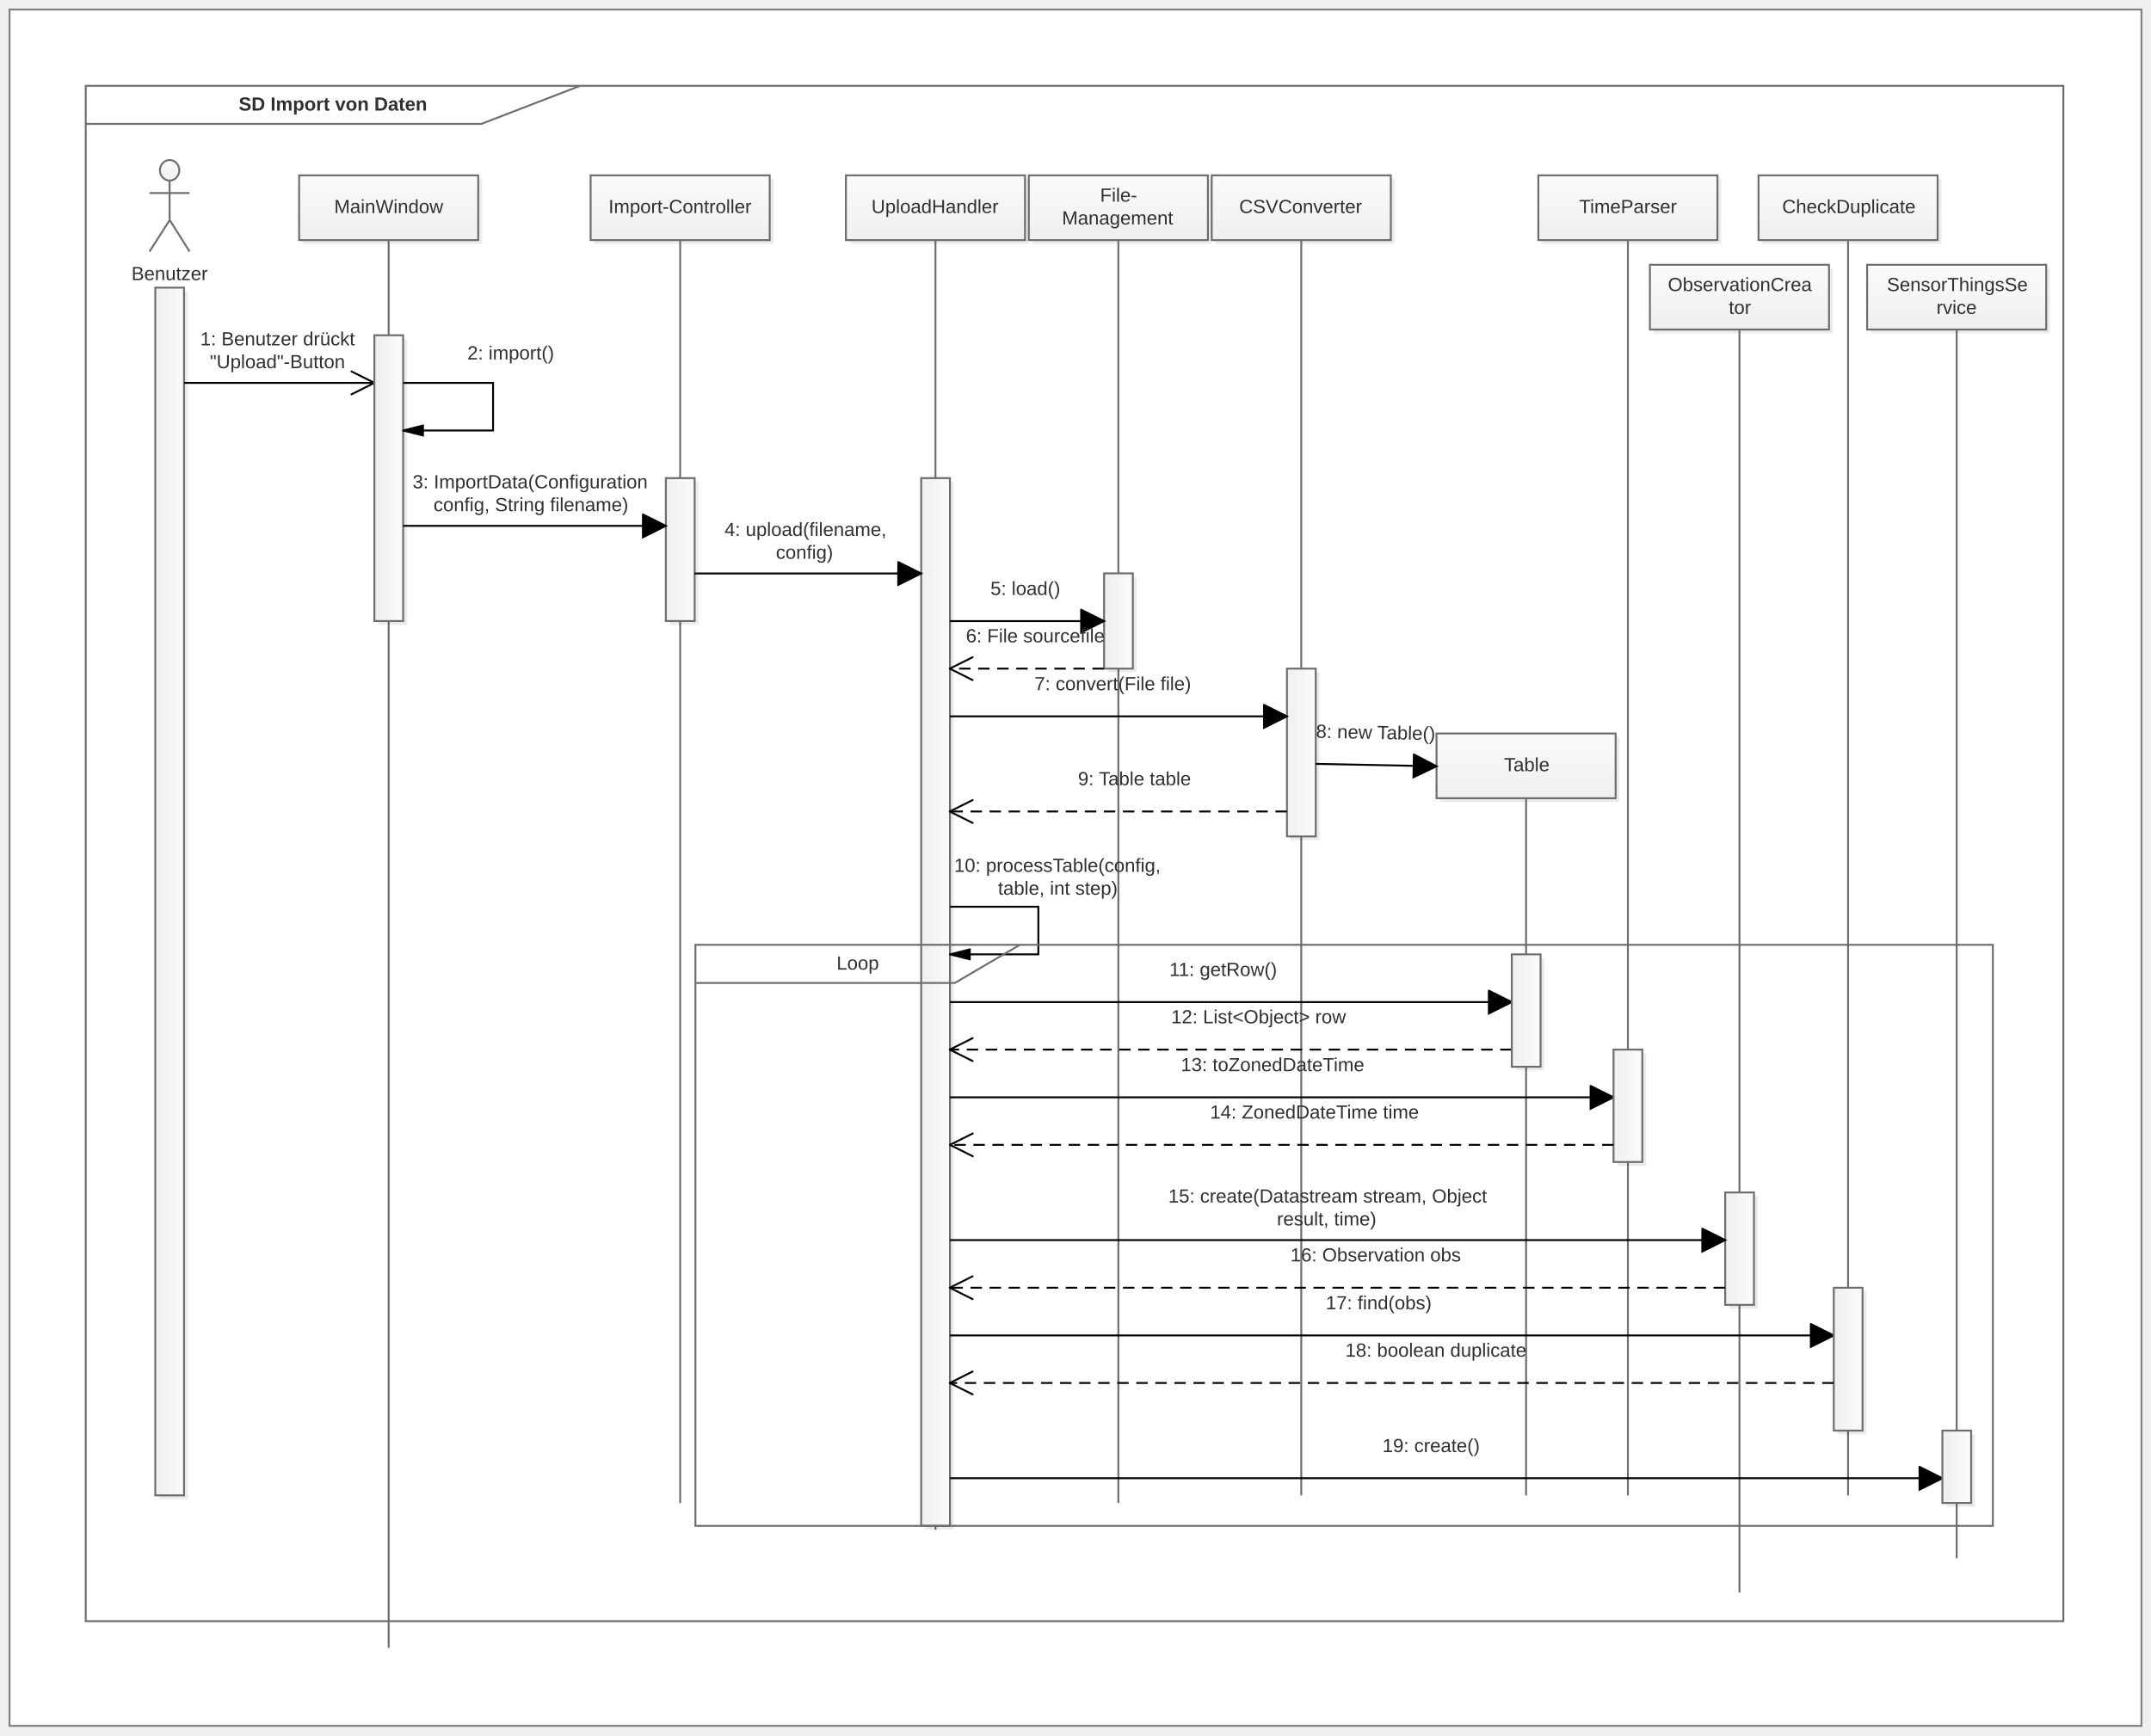
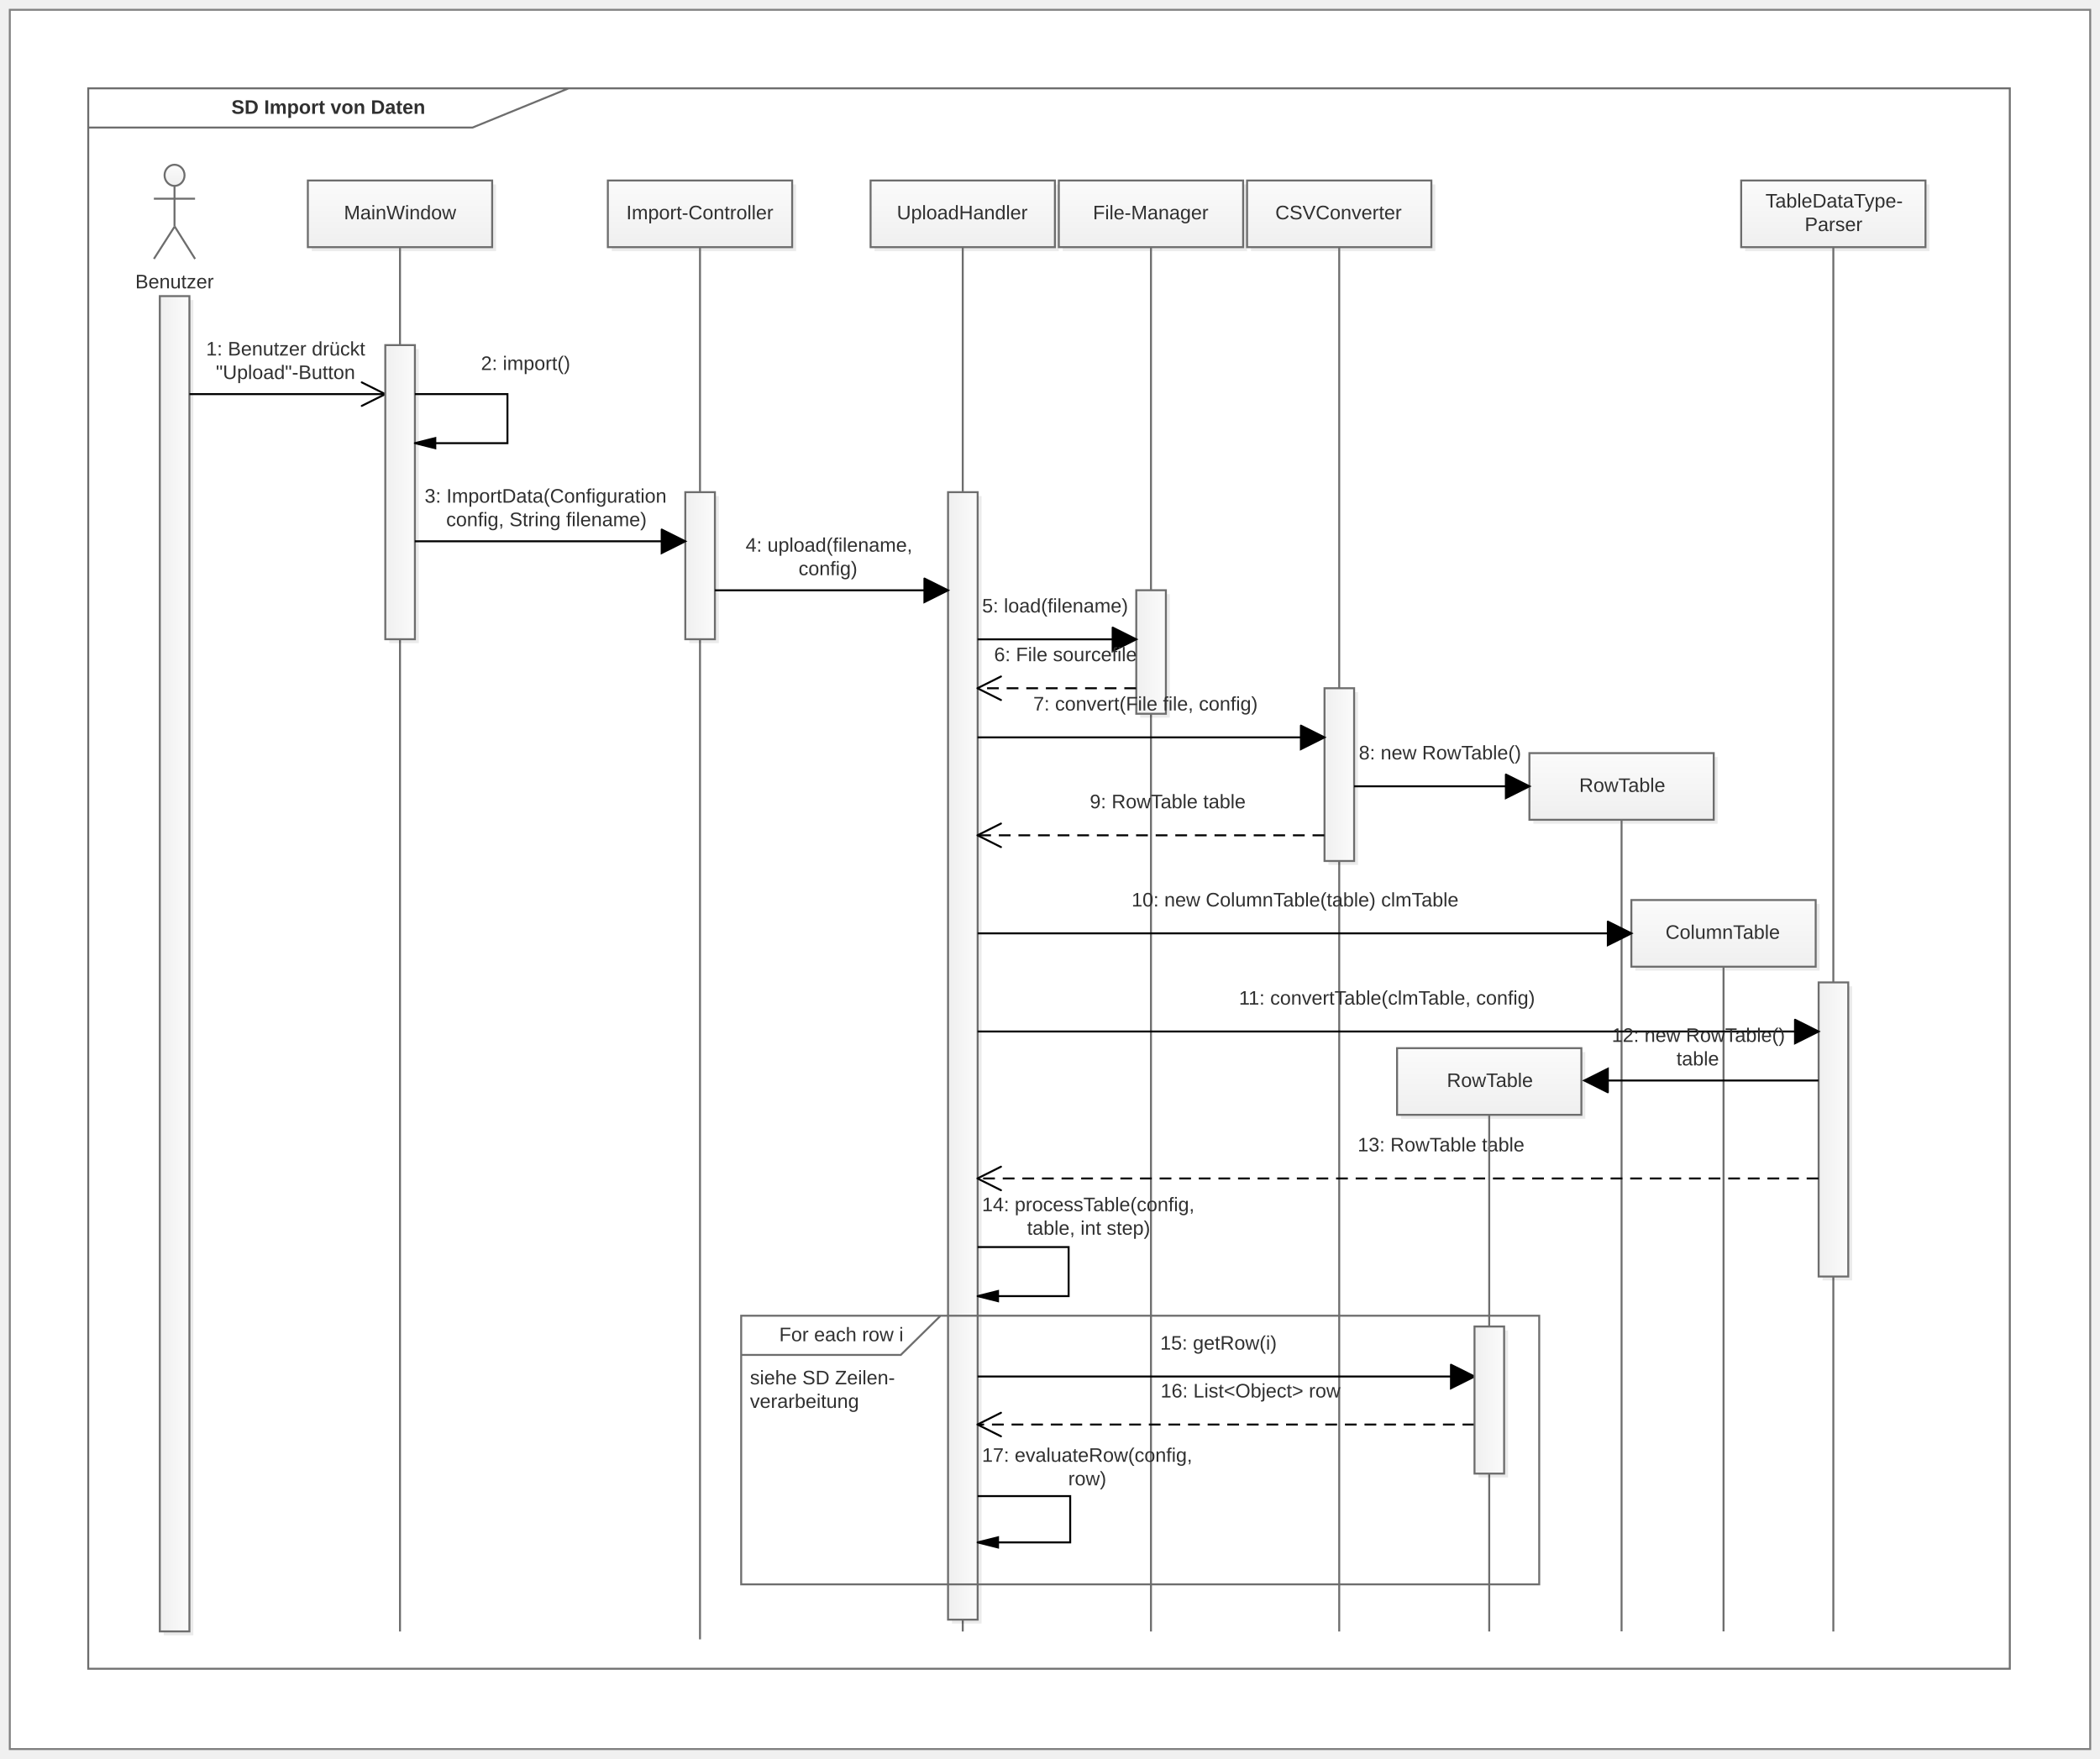
- <svg xmlns="http://www.w3.org/2000/svg" width="1129" viewBox="0 0 1129 911" height="911">
+ <svg xmlns="http://www.w3.org/2000/svg" width="1071" viewBox="0 0 1071 897" height="897">
  <style type="text/css">
.st1 {fill:#303030;font-family:Arial;font-size:7.5pt;font-weight:bold}
.st2 {fill:#303030;font-family:Arial;font-size:7.5pt}
</style>
  <defs>
    <linearGradient id="lg1" y1="0%" y2="100%" x1="0%" x2="0%">
      <stop offset="0" stop-color="#fbfbfb" />
      <stop offset="1" stop-color="#efefef" />
    </linearGradient>
  </defs>
  <g transform="translate(5,5)" id="page1">
-     <rect width="1119" x="0" y="0" fill="#ffffff" stroke="#808080" height="901" />
+     <rect width="1061" x="0" y="0" fill="#ffffff" stroke="#808080" height="887" />
    <g transform="translate(40,40.05)" id="shape1">
      <path stroke="#000000" stroke-opacity="0.08" />
-       <path d="M0,0L1038,0L1038,806L0,806L0,0zM0,0L259.5,0L207.6,20L0,20L0,0" fill="none" stroke="#6d6d6d" />
+       <path d="M0,0L980,0L980,806L0,806L0,0zM0,0L245,0L196,20L0,20L0,0" fill="none" stroke="#6d6d6d" />
      <text class="st1">
-         <tspan x="80.3" y="13">SD Import von Daten</tspan>
+         <tspan x="73" y="13">SD Import von Daten</tspan>
      </text>
    </g>
    <g transform="translate(305,87.05)">
      <path d="M2,2L96,2L96,36L2,36L2,2z" fill="#000000" fill-opacity="0.08" />
      <g id="shape2">
        <path d="M0,0L94,0L94,34L0,34L0,0z" fill="url(#lg1)" stroke="#6d6d6d" />
        <text class="st2">
          <tspan x="9.4" y="19.8">Import-Controller</tspan>
        </text>
      </g>
-       <path d="M47,34L47,697L47,34z" fill="none" id="shape3" stroke="#6d6d6d" />
+       <path d="M47,34L47,744L47,34z" fill="none" id="shape3" stroke="#6d6d6d" />
    </g>
    <g transform="translate(439,87.05)">
      <path d="M2,2L96,2L96,36L2,36L2,2z" fill="#000000" fill-opacity="0.08" />
      <g id="shape4">
        <path d="M0,0L94,0L94,34L0,34L0,0z" fill="url(#lg1)" stroke="#6d6d6d" />
        <text class="st2">
          <tspan x="13.4" y="19.8">UploadHandler</tspan>
        </text>
      </g>
-       <path d="M47,34L47,711L47,34z" fill="none" id="shape5" stroke="#6d6d6d" />
+       <path d="M47,34L47,740L47,34z" fill="none" id="shape5" stroke="#6d6d6d" />
    </g>
    <g transform="translate(535,87.05)">
      <path d="M2,2L96,2L96,36L2,36L2,2z" fill="#000000" fill-opacity="0.08" />
      <g id="shape6">
        <path d="M0,0L94,0L94,34L0,34L0,0z" fill="url(#lg1)" stroke="#6d6d6d" />
        <text class="st2">
-           <tspan x="37.4" y="13.8">File-</tspan>
-           <tspan x="17.4" y="25.8">Management</tspan>
-         </text>
-       </g>
-       <path d="M47,34L47,697L47,34z" fill="none" id="shape7" stroke="#6d6d6d" />
+           <tspan x="17.4" y="19.8">File-Manager</tspan>
+         </text>
+       </g>
+       <path d="M47,34L47,740L47,34z" fill="none" id="shape7" stroke="#6d6d6d" />
    </g>
    <g transform="translate(631,87.05)">
      <path d="M2,2L96,2L96,36L2,36L2,2z" fill="#000000" fill-opacity="0.08" />
      <g id="shape8">
        <path d="M0,0L94,0L94,34L0,34L0,0z" fill="url(#lg1)" stroke="#6d6d6d" />
        <text class="st2">
          <tspan x="14.4" y="19.8">CSVConverter</tspan>
        </text>
      </g>
-       <path d="M47,34L47,693L47,34z" fill="none" id="shape9" stroke="#6d6d6d" />
-     </g>
-     <g transform="translate(861,134)">
-       <path d="M2,2L96,2L96,36L2,36L2,2z" fill="#000000" fill-opacity="0.08" />
-       <g id="shape10">
-         <path d="M0,0L94,0L94,34L0,34L0,0z" fill="url(#lg1)" stroke="#6d6d6d" />
-         <text class="st2">
-           <tspan x="9.4" y="13.8">ObservationCrea</tspan>
-           <tspan x="41.4" y="25.8">tor</tspan>
-         </text>
-       </g>
-       <path d="M47,34L47,697L47,34z" fill="none" id="shape11" stroke="#6d6d6d" />
-     </g>
-     <g transform="translate(802.44,87.05)">
-       <path d="M2,2L96,2L96,36L2,36L2,2z" fill="#000000" fill-opacity="0.08" />
-       <g id="shape12">
-         <path d="M0,0L94,0L94,34L0,34L0,0z" fill="url(#lg1)" stroke="#6d6d6d" />
-         <text class="st2">
-           <tspan x="21.4" y="19.8">TimeParser</tspan>
-         </text>
-       </g>
-       <path d="M47,34L47,693L47,34z" fill="none" id="shape13" stroke="#6d6d6d" />
-     </g>
-     <g transform="translate(918,87.05)">
-       <path d="M2,2L96,2L96,36L2,36L2,2z" fill="#000000" fill-opacity="0.08" />
-       <g id="shape14">
-         <path d="M0,0L94,0L94,34L0,34L0,0z" fill="url(#lg1)" stroke="#6d6d6d" />
-         <text class="st2">
-           <tspan x="12.4" y="19.8">CheckDuplicate</tspan>
-         </text>
-       </g>
-       <path d="M47,34L47,693L47,34z" fill="none" id="shape15" stroke="#6d6d6d" />
-     </g>
-     <g transform="translate(975,134)">
-       <path d="M2,2L96,2L96,36L2,36L2,2z" fill="#000000" fill-opacity="0.08" />
-       <g id="shape16">
-         <path d="M0,0L94,0L94,34L0,34L0,0z" fill="url(#lg1)" stroke="#6d6d6d" />
-         <text class="st2">
-           <tspan x="10.4" y="13.8">SensorThingsSe</tspan>
-           <tspan x="36.4" y="25.8">rvice</tspan>
-         </text>
-       </g>
-       <path d="M47,34L47,679L47,34z" fill="none" id="shape17" stroke="#6d6d6d" />
+       <path d="M47,34L47,740L47,34z" fill="none" id="shape9" stroke="#6d6d6d" />
    </g>
    <g transform="translate(73.5,79.05)">
-       <path d="M0,0L21,0L0,0z" transform="translate(-0.03,17.28)" fill="none" id="shape18" stroke="#6d6d6d" />
-       <path d="M10.5,0L10.5,22.4L10.5,0zM0,39.1L10.5,22.7L0,39.1z" transform="translate(0,8.87)" fill="none" id="shape19" stroke="#6d6d6d" />
-       <path d="M0,0L10.5,16.7L0,0z" transform="translate(10.5,31.3)" fill="none" id="shape20" stroke="#6d6d6d" />
-       <path d="M0,5.4C0,2.4,2.3,0,5.1,0C7.9,0,10.2,2.4,10.2,5.4C10.2,8.3,7.9,10.8,5.1,10.8C2.3,10.8,0,8.3,0,5.4z" transform="translate(5.42,-0.04)" fill="url(#lg1)" id="shape21" stroke="#6d6d6d" />
+       <path d="M0,0L21,0L0,0z" transform="translate(-0.03,17.28)" fill="none" id="shape10" stroke="#6d6d6d" />
+       <path d="M10.5,0L10.5,22.4L10.5,0zM0,39.1L10.5,22.7L0,39.1z" transform="translate(0,8.87)" fill="none" id="shape11" stroke="#6d6d6d" />
+       <path d="M0,0L10.5,16.7L0,0z" transform="translate(10.5,31.3)" fill="none" id="shape12" stroke="#6d6d6d" />
+       <path d="M0,5.4C0,2.4,2.3,0,5.1,0C7.9,0,10.2,2.4,10.2,5.4C10.2,8.3,7.9,10.8,5.1,10.8C2.3,10.8,0,8.3,0,5.4z" transform="translate(5.42,-0.04)" fill="url(#lg1)" id="shape13" stroke="#6d6d6d" />
      <text class="st2">
        <tspan x="-9.5" y="63">Benutzer</tspan>
      </text>
    </g>
-     <g transform="matrix(0,1,-1,0,91.6,146)" id="shape22">
-       <path d="M2,-2L636,-2L636,13.1L2,13.1L2,-2z" fill="#000000" fill-opacity="0.08" />
-       <path d="M0,0L634,0L634,15.1L0,15.1L0,0z" fill="url(#lg1)" stroke="#6d6d6d" />
-     </g>
-     <g transform="matrix(0,1,-1,0,359.6,246)" id="shape23">
+     <g transform="matrix(0,1,-1,0,91.6,146)" id="shape14">
+       <path d="M2,-2L683,-2L683,13.1L2,13.1L2,-2z" fill="#000000" fill-opacity="0.08" />
+       <path d="M0,0L681,0L681,15.1L0,15.1L0,0z" fill="url(#lg1)" stroke="#6d6d6d" />
+     </g>
+     <g transform="matrix(0,1,-1,0,359.6,246)" id="shape15">
      <path d="M2,-2L77,-2L77,13.1L2,13.1L2,-2z" fill="#000000" fill-opacity="0.08" />
      <path d="M0,0L75,0L75,15.1L0,15.1L0,0z" fill="url(#lg1)" stroke="#6d6d6d" />
    </g>
-     <g transform="matrix(0,1,-1,0,493.6,246)" id="shape24">
-       <path d="M2,-2L552,-2L552,13.1L2,13.1L2,-2z" fill="#000000" fill-opacity="0.08" />
-       <path d="M0,0L550,0L550,15.1L0,15.1L0,0z" fill="url(#lg1)" stroke="#6d6d6d" />
-     </g>
-     <g transform="matrix(0,1,-1,0,589.6,296)" id="shape25">
-       <path d="M2,-2L52,-2L52,13.1L2,13.1L2,-2z" fill="#000000" fill-opacity="0.08" />
-       <path d="M0,0L50,0L50,15.1L0,15.1L0,0z" fill="url(#lg1)" stroke="#6d6d6d" />
-     </g>
-     <g transform="matrix(0,1,-1,0,685.6,346)" id="shape26">
+     <g transform="matrix(0,1,-1,0,493.6,246)" id="shape16">
+       <path d="M2,-2L577,-2L577,13.1L2,13.1L2,-2z" fill="#000000" fill-opacity="0.08" />
+       <path d="M0,0L575,0L575,15.1L0,15.1L0,0z" fill="url(#lg1)" stroke="#6d6d6d" />
+     </g>
+     <g transform="matrix(0,1,-1,0,589.6,296)" id="shape17">
+       <path d="M2,-2L65,-2L65,13.1L2,13.1L2,-2z" fill="#000000" fill-opacity="0.08" />
+       <path d="M0,0L63,0L63,15.1L0,15.1L0,0z" fill="url(#lg1)" stroke="#6d6d6d" />
+     </g>
+     <g transform="matrix(0,1,-1,0,685.6,346)" id="shape18">
      <path d="M2,-2L90.1,-2L90.1,13.1L2,13.1L2,-2z" fill="#000000" fill-opacity="0.08" />
      <path d="M0,0L88.1,0L88.1,15.1L0,15.1L0,0z" fill="url(#lg1)" stroke="#6d6d6d" />
    </g>
-     <g transform="translate(359.56,296.05)" id="shape27">
+     <g transform="translate(359.56,296.05)" id="shape19">
      <path d="M0,-0L106.9,-0" fill="none" stroke="#000000" />
      <path d="M106.9,-6L118.9,-0L106.9,6L106.9,-6" fill="#000000" stroke-width="1" stroke="#000000" stroke-linecap="round" />
      <text class="st2">
        <tspan x="15.7" y="-19.7">4: upload(filename, </tspan>
        <tspan x="42.7" y="-7.7">config)</tspan>
      </text>
    </g>
-     <g transform="translate(493.56,321.05)" id="shape28">
+     <g transform="translate(493.56,321.05)" id="shape20">
      <path d="M0,-0L68.9,-0" fill="none" stroke="#000000" />
      <path d="M68.9,-6L80.9,-0L68.9,6L68.9,-6" fill="#000000" stroke-width="1" stroke="#000000" stroke-linecap="round" />
      <text class="st2">
-         <tspan x="21.3" y="-13.7">5: load()</tspan>
-       </text>
-     </g>
-     <g transform="matrix(-1,0,0,-1,574.4,346)" id="shape29">
+         <tspan x="2.3" y="-13.7">5: load(filename)</tspan>
+       </text>
+     </g>
+     <g transform="matrix(-1,0,0,-1,574.4,346)" id="shape21">
      <path stroke-dasharray="6,4" d="M0,-0L80.9,-0" fill="none" stroke="#000000" />
      <path d="M68.9,-6L80.9,-0L68.9,6" stroke-linejoin="round" fill="none" stroke-width="1" stroke="#000000" stroke-linecap="round" />
      <text class="st2" transform="matrix(-1,0,0,-1,72.8,33.5)">
        <tspan x="0.4" y="19.7">6: File sourcefile</tspan>
      </text>
    </g>
-     <g transform="matrix(1,0,-0,1,91.6,196)" id="shape30">
+     <g transform="matrix(1,0,-0,1,91.6,196)" id="shape22">
      <path d="M0,-0L99.9,-0" fill="none" stroke="#000000" />
      <path d="M87.9,-6L99.9,-0L87.9,6" stroke-linejoin="round" fill="none" stroke-width="1" stroke="#000000" stroke-linecap="round" />
      <text class="st2">
        <tspan x="8.5" y="-19.7">1: Benutzer drückt </tspan>
        <tspan x="13.5" y="-7.7">"Upload"-Button</tspan>
      </text>
    </g>
-     <g transform="translate(493.56,371.05)" id="shape31">
+     <g transform="translate(493.56,371.05)" id="shape23">
      <path d="M0,-0L164.9,-0" fill="none" stroke="#000000" />
      <path d="M164.9,-6L176.9,-0L164.9,6L164.9,-6" fill="#000000" stroke-width="1" stroke="#000000" stroke-linecap="round" />
      <text class="st2">
-         <tspan x="44.4" y="-13.7">7: convert(File file)</tspan>
-       </text>
-     </g>
-     <g transform="matrix(-1,0,0,-1,670.4,421)" id="shape32">
+         <tspan x="28.4" y="-13.7">7: convert(File file, config)</tspan>
+       </text>
+     </g>
+     <g transform="matrix(-1,0,0,-1,670.4,421)" id="shape24">
      <path stroke-dasharray="6,4" d="M0,-0L176.9,-0" fill="none" stroke="#000000" />
      <path d="M164.9,-6L176.9,-0L164.9,6" stroke-linejoin="round" fill="none" stroke-width="1" stroke="#000000" stroke-linecap="round" />
      <text class="st2" transform="matrix(-1,0,0,-1,159.2,33.5)">
-         <tspan x="49.6" y="19.7">9: Table table</tspan>
-       </text>
-     </g>
-     <g transform="translate(493.56,521.05)" id="shape33">
-       <path d="M0,-0L282.9,-0" fill="none" stroke="#000000" />
-       <path d="M282.9,-6L294.9,-0L282.9,6L282.9,-6" fill="#000000" stroke-width="1" stroke="#000000" stroke-linecap="round" />
-       <text class="st2">
-         <tspan x="115.2" y="-13.7">11: getRow()</tspan>
-       </text>
-     </g>
-     <g transform="matrix(0,1,-1,0,493.6,471)" id="shape34">
+         <tspan x="39.6" y="19.7">9: RowTable table</tspan>
+       </text>
+     </g>
+     <g transform="matrix(1,-0,0,1,493.6,697)" id="shape25">
+       <path d="M0,-0L241.4,-0" fill="none" stroke="#000000" />
+       <path d="M241.4,-6L253.4,-0L241.4,6L241.4,-6" fill="#000000" stroke-width="1" stroke="#000000" stroke-linecap="round" />
+       <text class="st2">
+         <tspan x="93.1" y="-13.7">15: getRow(i)</tspan>
+       </text>
+     </g>
+     <g transform="matrix(0,1,-1,0,493.6,631)" id="shape26">
      <path d="M0,0L0,-46.4L25,-46.4L25,-10.4" fill="none" stroke="#000000" />
      <path d="M25,0L27.6,-10.4L22.4,-10.4L25,0" fill="#000000" stroke-width="1" stroke="#000000" stroke-linecap="round" />
      <text class="st2" transform="matrix(0,-1,1,0,40.9,-71.6)">
-         <tspan x="-69.4" y="-59.2">10: processTable(config, </tspan>
+         <tspan x="-69.4" y="-59.2">14: processTable(config, </tspan>
        <tspan x="-46.4" y="-47.2">table, int step)</tspan>
      </text>
    </g>
-     <g transform="translate(749,380.05)">
-       <path d="M2,2L96,2L96,36L2,36L2,2z" fill="#000000" fill-opacity="0.08" />
-       <g id="shape35">
-         <path d="M0,0L94,0L94,34L0,34L0,0z" fill="url(#lg1)" stroke="#6d6d6d" />
-         <text class="st2">
-           <tspan x="35.4" y="19.8">Table</tspan>
-         </text>
-       </g>
-       <path d="M47,34L47,400L47,34z" fill="none" id="shape36" stroke="#6d6d6d" />
-     </g>
-     <g transform="matrix(-1,0,0,-1,788.4,546)" id="shape37">
-       <path stroke-dasharray="6,4" d="M0,-0L294.9,-0" fill="none" stroke="#000000" />
-       <path d="M282.9,-6L294.9,-0L282.9,6" stroke-linejoin="round" fill="none" stroke-width="1" stroke="#000000" stroke-linecap="round" />
-       <text class="st2" transform="matrix(-1,0,0,-1,265.4,33.5)">
-         <tspan x="86.7" y="19.7">12: List&lt;Object&gt; row</tspan>
-       </text>
-     </g>
-     <g transform="translate(493.56,571.05)" id="shape38">
-       <path d="M0,-0L336.3,-0" fill="none" stroke="#000000" />
-       <path d="M336.3,-6L348.3,-0L336.3,6L336.3,-6" fill="#000000" stroke-width="1" stroke="#000000" stroke-linecap="round" />
-       <text class="st2">
-         <tspan x="121.2" y="-13.7">13: toZonedDateTime</tspan>
-       </text>
-     </g>
-     <g transform="matrix(0,1,-1,0,857,546)" id="shape39">
-       <path d="M2,-2L61,-2L61,13.1L2,13.1L2,-2z" fill="#000000" fill-opacity="0.08" />
-       <path d="M0,0L59,0L59,15.1L0,15.1L0,0z" fill="url(#lg1)" stroke="#6d6d6d" />
-     </g>
-     <g transform="matrix(-1,0,0,-1,841.9,596)" id="shape40">
-       <path stroke-dasharray="6,4" d="M0,-0L348.3,-0" fill="none" stroke="#000000" />
-       <path d="M336.3,-6L348.3,-0L336.3,6" stroke-linejoin="round" fill="none" stroke-width="1" stroke="#000000" stroke-linecap="round" />
-       <text class="st2" transform="matrix(-1,0,0,-1,313.5,33.5)">
-         <tspan x="101.7" y="19.7">14: ZonedDateTime time</tspan>
-       </text>
-     </g>
-     <g transform="matrix(0,1,-1,0,915.6,621)" id="shape41">
-       <path d="M2,-2L61,-2L61,13.1L2,13.1L2,-2z" fill="#000000" fill-opacity="0.08" />
-       <path d="M0,0L59,0L59,15.1L0,15.1L0,0z" fill="url(#lg1)" stroke="#6d6d6d" />
-     </g>
-     <g transform="matrix(1,-0,0,1,493.6,646)" id="shape42">
-       <path d="M0,-0L394.9,-0" fill="none" stroke="#000000" />
-       <path d="M394.9,-6L406.9,-0L394.9,6L394.9,-6" fill="#000000" stroke-width="1" stroke="#000000" stroke-linecap="round" />
-       <text class="st2">
-         <tspan x="114.6" y="-19.7">15: create(Datastream stream, Object </tspan>
-         <tspan x="171.6" y="-7.7">result, time)</tspan>
-       </text>
-     </g>
-     <g transform="matrix(-1,0,-0,-1,900.4,671)" id="shape43">
-       <path stroke-dasharray="6,4" d="M0,-0L406.9,-0" fill="none" stroke="#000000" />
-       <path d="M394.9,-6L406.9,-0L394.9,6" stroke-linejoin="round" fill="none" stroke-width="1" stroke="#000000" stroke-linecap="round" />
-       <text class="st2" transform="matrix(-1,0,0,-1,366.2,33.5)">
-         <tspan x="138.1" y="19.7">16: Observation obs</tspan>
-       </text>
-     </g>
-     <g transform="translate(493.56,696.05)" id="shape44">
-       <path d="M0,-0L451.9,-0" fill="none" stroke="#000000" />
-       <path d="M451.9,-6L463.9,-0L451.9,6L451.9,-6" fill="#000000" stroke-width="1" stroke="#000000" stroke-linecap="round" />
-       <text class="st2">
-         <tspan x="197.3" y="-13.7">17: find(obs)</tspan>
-       </text>
-     </g>
-     <g transform="matrix(0,1,-1,0,972.6,671)" id="shape45">
-       <path d="M2,-2L77,-2L77,13.1L2,13.1L2,-2z" fill="#000000" fill-opacity="0.08" />
-       <path d="M0,0L75,0L75,15.1L0,15.1L0,0z" fill="url(#lg1)" stroke="#6d6d6d" />
-     </g>
-     <g transform="matrix(-1,0,0,-1,957.4,721)" id="shape46">
-       <path stroke-dasharray="6,4" d="M0,-0L463.9,-0" fill="none" stroke="#000000" />
-       <path d="M451.9,-6L463.9,-0L451.9,6" stroke-linejoin="round" fill="none" stroke-width="1" stroke="#000000" stroke-linecap="round" />
-       <text class="st2" transform="matrix(-1,0,0,-1,417.5,33.5)">
-         <tspan x="161.2" y="19.7">18: boolean duplicate</tspan>
-       </text>
-     </g>
-     <g transform="matrix(1,-0,0,1,493.6,771)" id="shape47">
-       <path d="M0,-0L508.9,-0" fill="none" stroke="#000000" />
-       <path d="M508.9,-6L520.9,-0L508.9,6L508.9,-6" fill="#000000" stroke-width="1" stroke="#000000" stroke-linecap="round" />
-       <text class="st2">
-         <tspan x="227" y="-13.7">19: create()</tspan>
-       </text>
-     </g>
-     <g transform="matrix(0,1,-1,0,1029.6,746)" id="shape48">
-       <path d="M2,-2L40,-2L40,13.1L2,13.1L2,-2z" fill="#000000" fill-opacity="0.08" />
-       <path d="M0,0L38,0L38,15.1L0,15.1L0,0z" fill="url(#lg1)" stroke="#6d6d6d" />
-     </g>
-     <g transform="matrix(0,1,-1,0,803.6,496)" id="shape49">
-       <path d="M2,-2L61,-2L61,13.1L2,13.1L2,-2z" fill="#000000" fill-opacity="0.08" />
-       <path d="M0,0L59,0L59,15.1L0,15.1L0,0z" fill="url(#lg1)" stroke="#6d6d6d" />
-     </g>
-     <g transform="matrix(1,0.02,-0.02,1,685.6,396)" id="shape50">
-       <path d="M0,-0L51.4,-0" fill="none" stroke="#000000" />
-       <path d="M51.4,-6L63.4,-0L51.4,6L51.4,-6" fill="#000000" stroke-width="1" stroke="#000000" stroke-linecap="round" />
-       <text class="st2">
-         <tspan x="-0.2" y="-13.7">8: new Table()</tspan>
+     <g transform="translate(775,379.08)">
+       <path d="M2,2L96,2L96,36L2,36L2,2z" fill="#000000" fill-opacity="0.08" />
+       <g id="shape27">
+         <path d="M0,0L94,0L94,34L0,34L0,0z" fill="url(#lg1)" stroke="#6d6d6d" />
+         <text class="st2">
+           <tspan x="25.4" y="19.8">RowTable</tspan>
+         </text>
+       </g>
+       <path d="M47,34L47,447.9L47,34z" fill="none" id="shape28" stroke="#6d6d6d" />
+     </g>
+     <g transform="matrix(-1,0,-0,-1,746.9,721.5)" id="shape29">
+       <path stroke-dasharray="6,4" d="M0,-0L253.4,-0" fill="none" stroke="#000000" />
+       <path d="M241.4,-6L253.4,-0L241.4,6" stroke-linejoin="round" fill="none" stroke-width="1" stroke="#000000" stroke-linecap="round" />
+       <text class="st2" transform="matrix(-1,0,0,-1,228,33.5)">
+         <tspan x="68" y="19.7">16: List&lt;Object&gt; row</tspan>
+       </text>
+     </g>
+     <g transform="matrix(1,0,-0,1,685.6,396)" id="shape30">
+       <path d="M0,-0L77.4,-0" fill="none" stroke="#000000" />
+       <path d="M77.4,-6L89.4,-0L77.4,6L77.4,-6" fill="#000000" stroke-width="1" stroke="#000000" stroke-linecap="round" />
+       <text class="st2">
+         <tspan x="2.4" y="-13.7">8: new RowTable()</tspan>
      </text>
    </g>
    <g transform="translate(152,87.05)">
      <path d="M2,2L96,2L96,36L2,36L2,2z" fill="#000000" fill-opacity="0.08" />
-       <g id="shape51">
+       <g id="shape31">
        <path d="M0,0L94,0L94,34L0,34L0,0z" fill="url(#lg1)" stroke="#6d6d6d" />
        <text class="st2">
          <tspan x="18.4" y="19.8">MainWindow</tspan>
        </text>
      </g>
-       <path d="M47,34L47,773L47,34z" fill="none" id="shape52" stroke="#6d6d6d" />
-     </g>
-     <g transform="matrix(0,1,-1,0,206.6,171)" id="shape53">
+       <path d="M47,34L47,740L47,34z" fill="none" id="shape32" stroke="#6d6d6d" />
+     </g>
+     <g transform="matrix(0,1,-1,0,206.6,171)" id="shape33">
      <path d="M2,-2L152,-2L152,13.1L2,13.1L2,-2z" fill="#000000" fill-opacity="0.08" />
      <path d="M0,0L150,0L150,15.1L0,15.1L0,0z" fill="url(#lg1)" stroke="#6d6d6d" />
    </g>
-     <g transform="matrix(0,1,-1,0,206.6,196)" id="shape54">
+     <g transform="matrix(0,1,-1,0,206.6,196)" id="shape34">
      <path d="M0,0L0,-47.2L25,-47.2L25,-10.4" fill="none" stroke="#000000" />
      <path d="M25,0L27.6,-10.4L22.4,-10.4L25,0" fill="#000000" stroke-width="1" stroke="#000000" stroke-linecap="round" />
      <text class="st2" transform="matrix(0,-1,1,0,40.9,-71.6)">
        <tspan x="-37.9" y="-53.2">2: import()</tspan>
      </text>
    </g>
-     <g transform="translate(206.56,271.05)" id="shape55">
+     <g transform="translate(206.56,271.05)" id="shape35">
      <path d="M0,-0L125.9,-0" fill="none" stroke="#000000" />
      <path d="M125.9,-6L137.9,-0L125.9,6L125.9,-6" fill="#000000" stroke-width="1" stroke="#000000" stroke-linecap="round" />
      <text class="st2">
        <tspan x="5" y="-19.7">3: ImportData(Configuration </tspan>
        <tspan x="16" y="-7.7">config, String filename)</tspan>
      </text>
    </g>
-     <g transform="translate(360,491)" id="shape56">
+     <g transform="translate(827,454)">
+       <path d="M2,2L96,2L96,36L2,36L2,2z" fill="#000000" fill-opacity="0.08" />
+       <g id="shape36">
+         <path d="M0,0L94,0L94,34L0,34L0,0z" fill="url(#lg1)" stroke="#6d6d6d" />
+         <text class="st2">
+           <tspan x="17.4" y="19.8">ColumnTable</tspan>
+         </text>
+       </g>
+       <path d="M47,34L47,373L47,34z" fill="none" id="shape37" stroke="#6d6d6d" />
+     </g>
+     <g transform="matrix(1,-0,0,1,493.6,471)" id="shape38">
+       <path d="M0,-0L321.4,-0" fill="none" stroke="#000000" />
+       <path d="M321.4,-6L333.4,-0L321.4,6L321.4,-6" fill="#000000" stroke-width="1" stroke="#000000" stroke-linecap="round" />
+       <text class="st2">
+         <tspan x="78.5" y="-13.7">10: new ColumnTable(table) clmTable</tspan>
+       </text>
+     </g>
+     <g transform="translate(883,87.05)">
+       <path d="M2,2L96,2L96,36L2,36L2,2z" fill="#000000" fill-opacity="0.08" />
+       <g id="shape39">
+         <path d="M0,0L94,0L94,34L0,34L0,0z" fill="url(#lg1)" stroke="#6d6d6d" />
+         <text class="st2">
+           <tspan x="12.4" y="13.8">TableDataType-</tspan>
+           <tspan x="32.4" y="25.8">Parser</tspan>
+         </text>
+       </g>
+       <path d="M47,34L47,740L47,34z" fill="none" id="shape40" stroke="#6d6d6d" />
+     </g>
+     <g transform="matrix(0,1,-1,0,937.6,496)" id="shape41">
+       <path d="M2,-2L152,-2L152,13.1L2,13.1L2,-2z" fill="#000000" fill-opacity="0.08" />
+       <path d="M0,0L150,0L150,15.1L0,15.1L0,0z" fill="url(#lg1)" stroke="#6d6d6d" />
+     </g>
+     <g transform="translate(493.56,521.05)" id="shape42">
+       <path d="M0,-0L416.9,-0" fill="none" stroke="#000000" />
+       <path d="M416.9,-6L428.9,-0L416.9,6L416.9,-6" fill="#000000" stroke-width="1" stroke="#000000" stroke-linecap="round" />
+       <text class="st2">
+         <tspan x="133.3" y="-13.7">11: convertTable(clmTable, config)</tspan>
+       </text>
+     </g>
+     <g transform="matrix(-1,0,0,-1,922.4,596)" id="shape43">
+       <path stroke-dasharray="6,4" d="M0,-0L428.9,-0" fill="none" stroke="#000000" />
+       <path d="M416.9,-6L428.9,-0L416.9,6" stroke-linejoin="round" fill="none" stroke-width="1" stroke="#000000" stroke-linecap="round" />
+       <text class="st2" transform="matrix(-1,0,0,-1,386,33.5)">
+         <tspan x="151" y="19.7">13: RowTable table</tspan>
+       </text>
+     </g>
+     <g transform="translate(707.5,529.55)">
+       <path d="M2,2L96,2L96,36L2,36L2,2z" fill="#000000" fill-opacity="0.08" />
+       <g id="shape44">
+         <path d="M0,0L94,0L94,34L0,34L0,0z" fill="url(#lg1)" stroke="#6d6d6d" />
+         <text class="st2">
+           <tspan x="25.4" y="19.8">RowTable</tspan>
+         </text>
+       </g>
+       <path d="M47,34L47,297.5L47,34z" fill="none" id="shape45" stroke="#6d6d6d" />
+     </g>
+     <g transform="translate(803,546.05)" id="shape46">
+       <path d="M12,-0L119.4,-0" fill="none" stroke="#000000" />
+       <path d="M12,6L0,-0L12,-6L12,6" fill="#000000" stroke-width="1" stroke="#000000" stroke-linecap="round" />
+       <text class="st2">
+         <tspan x="14" y="-19.7">12: new RowTable() </tspan>
+         <tspan x="47" y="-7.7">table</tspan>
+       </text>
+     </g>
+     <g transform="matrix(0,1,-1,0,493.6,758)" id="shape47">
+       <path d="M0,0L0,-47.2L23.6,-47.2L23.6,-10.4" fill="none" stroke="#000000" />
+       <path d="M23.6,0L26.2,-10.4L21,-10.4L23.6,0" fill="#000000" stroke-width="1" stroke="#000000" stroke-linecap="round" />
+       <text class="st2" transform="matrix(0,-1,1,0,41.7,-70.7)">
+         <tspan x="-68.5" y="-59.2">17: evaluateRow(config, </tspan>
+         <tspan x="-24.5" y="-47.2">row)</tspan>
+       </text>
+     </g>
+     <g transform="matrix(0,1,-1,0,762.1,671.5)" id="shape48">
+       <path d="M2,-2L77,-2L77,13.1L2,13.1L2,-2z" fill="#000000" fill-opacity="0.08" />
+       <path d="M0,0L75,0L75,15.1L0,15.1L0,0z" fill="url(#lg1)" stroke="#6d6d6d" />
+     </g>
+     <g transform="translate(373,666)" id="shape49">
      <path stroke="#000000" stroke-opacity="0.08" />
-       <path d="M0,0L681,0L681,305L0,305L0,0zM0,0L170.3,0L136.2,20L0,20L0,0" fill="none" stroke="#6d6d6d" />
-       <text class="st2">
-         <tspan x="74.1" y="13">Loop</tspan>
+       <path d="M0,0L407,0L407,137L0,137L0,0zM0,0L101.7,0L81.4,20L0,20L0,0" fill="none" stroke="#6d6d6d" />
+       <text class="st2">
+         <tspan x="19.4" y="13">For each row i</tspan>
+       </text>
+       <text class="st2">
+         <tspan x="4.5" y="35">siehe SD Zeilen-</tspan>
+         <tspan x="4.5" y="47">verarbeitung</tspan>
      </text>
    </g>
  </g>
</svg>
